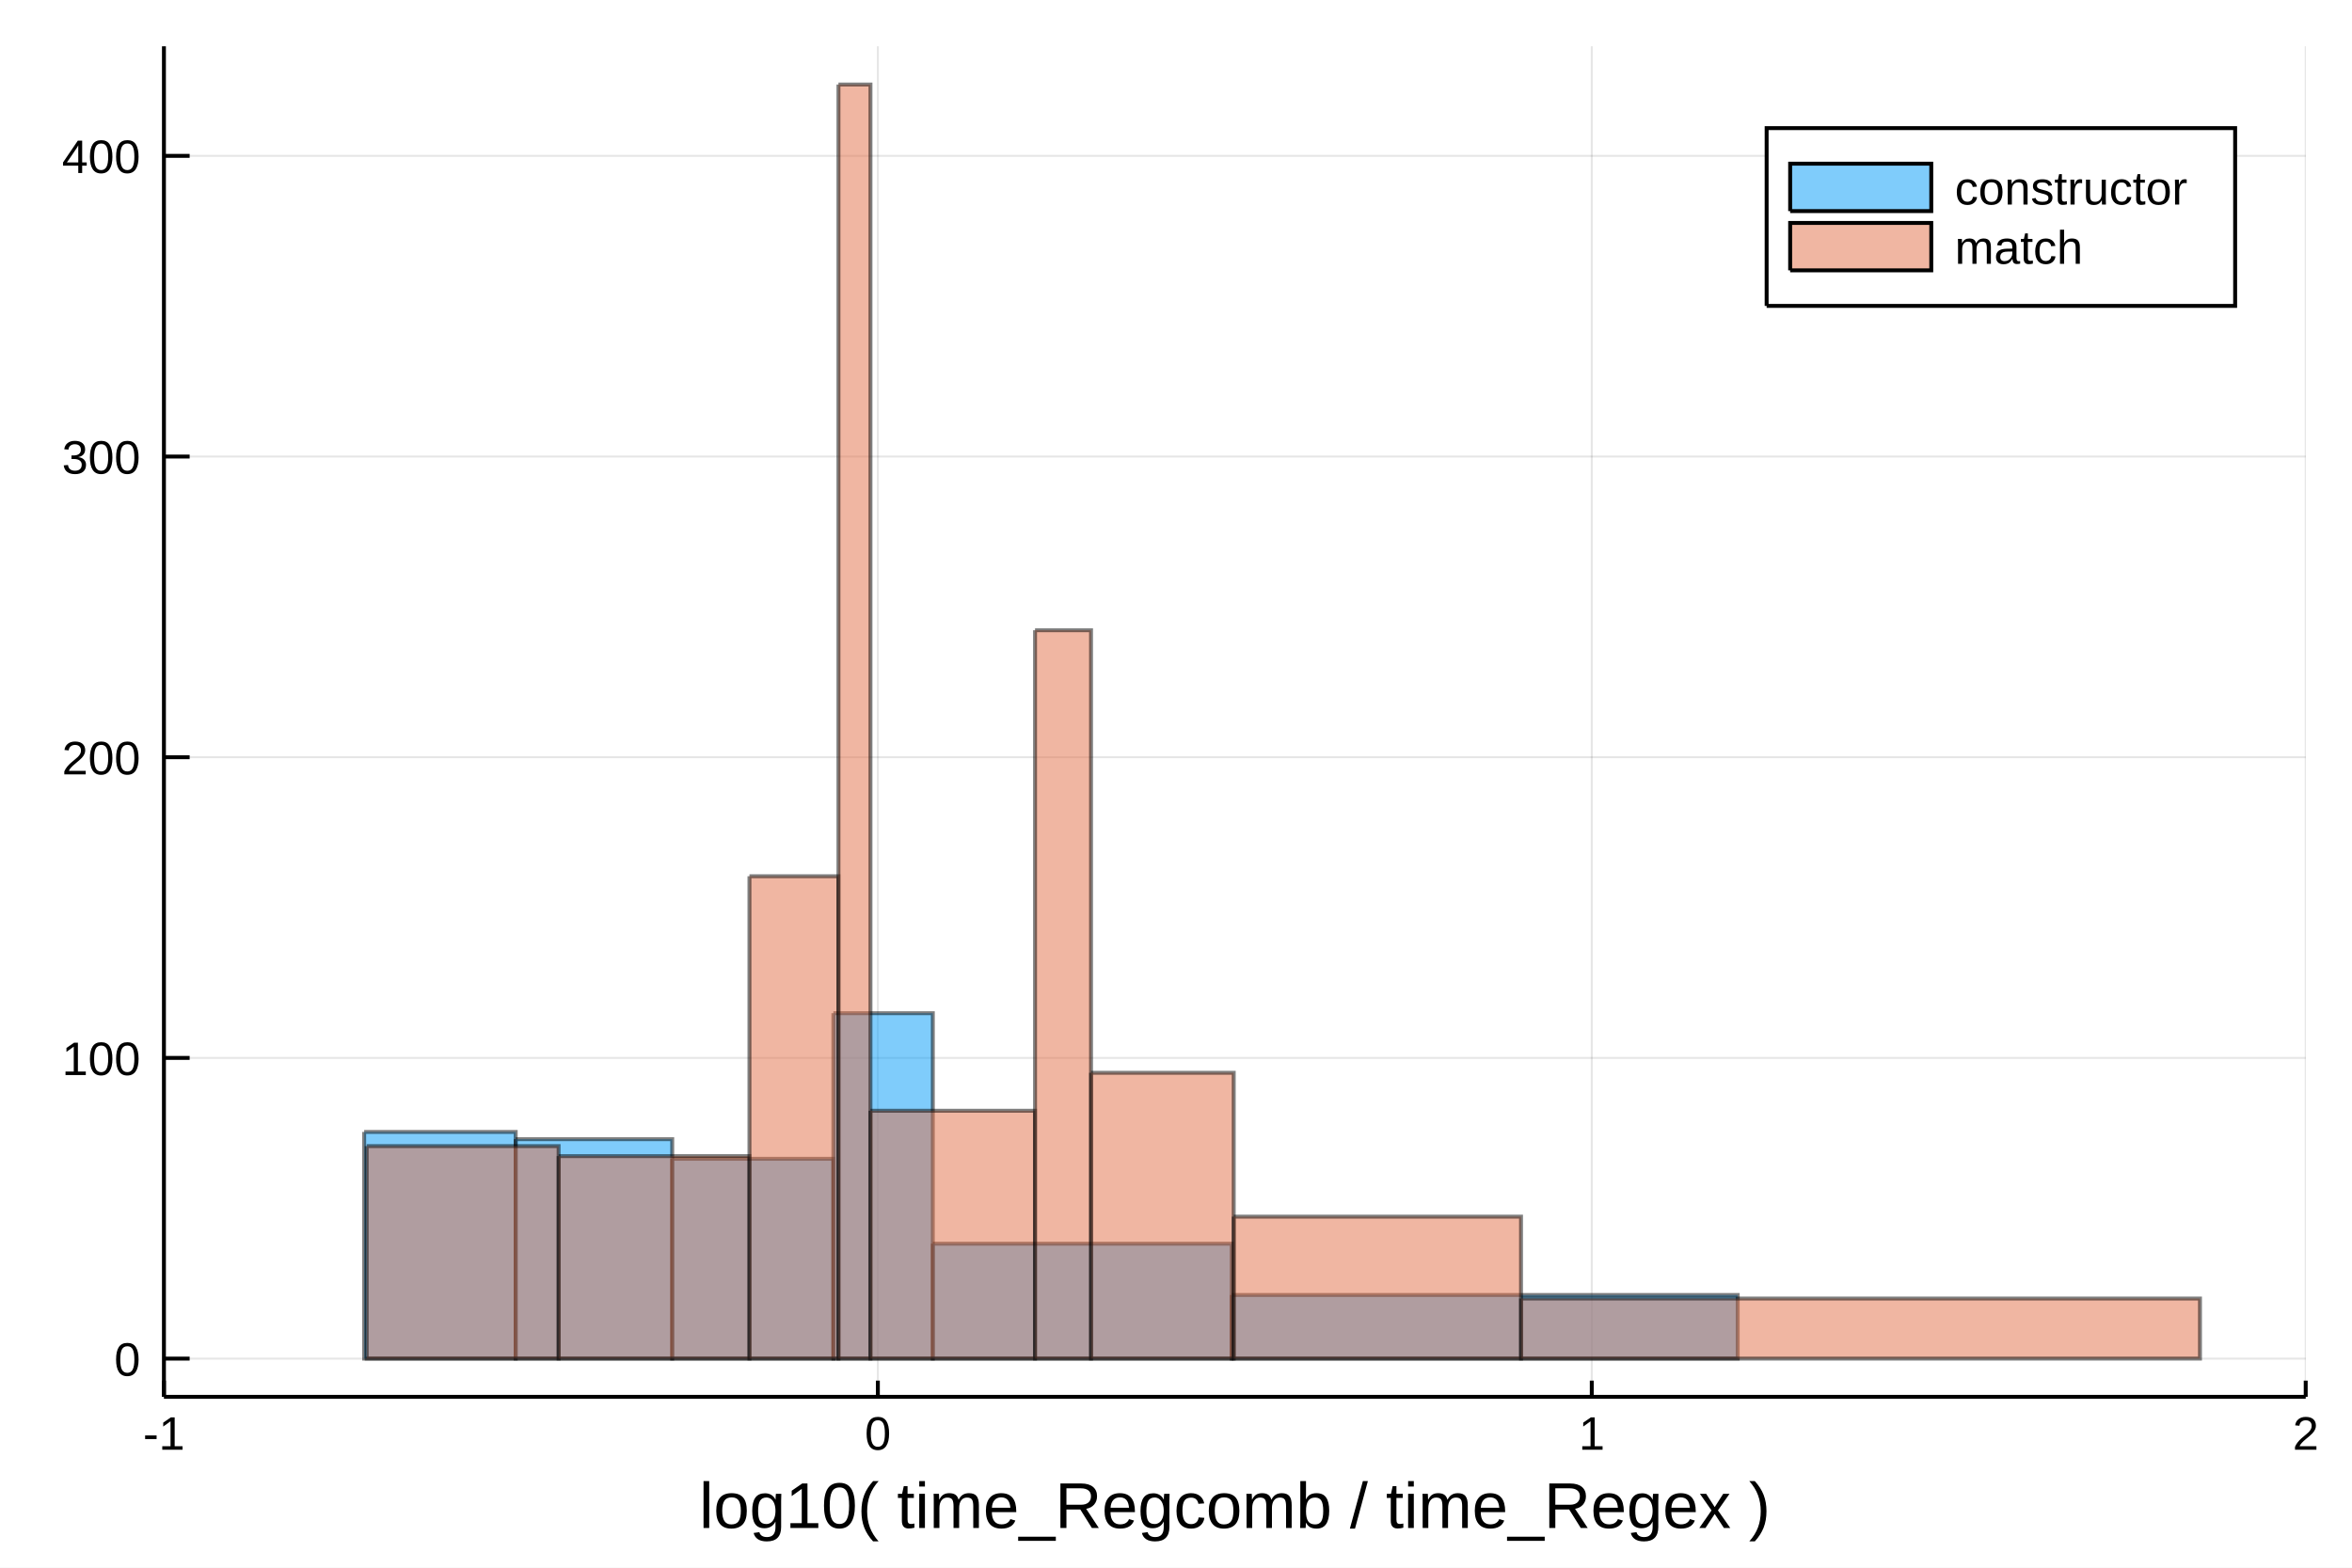
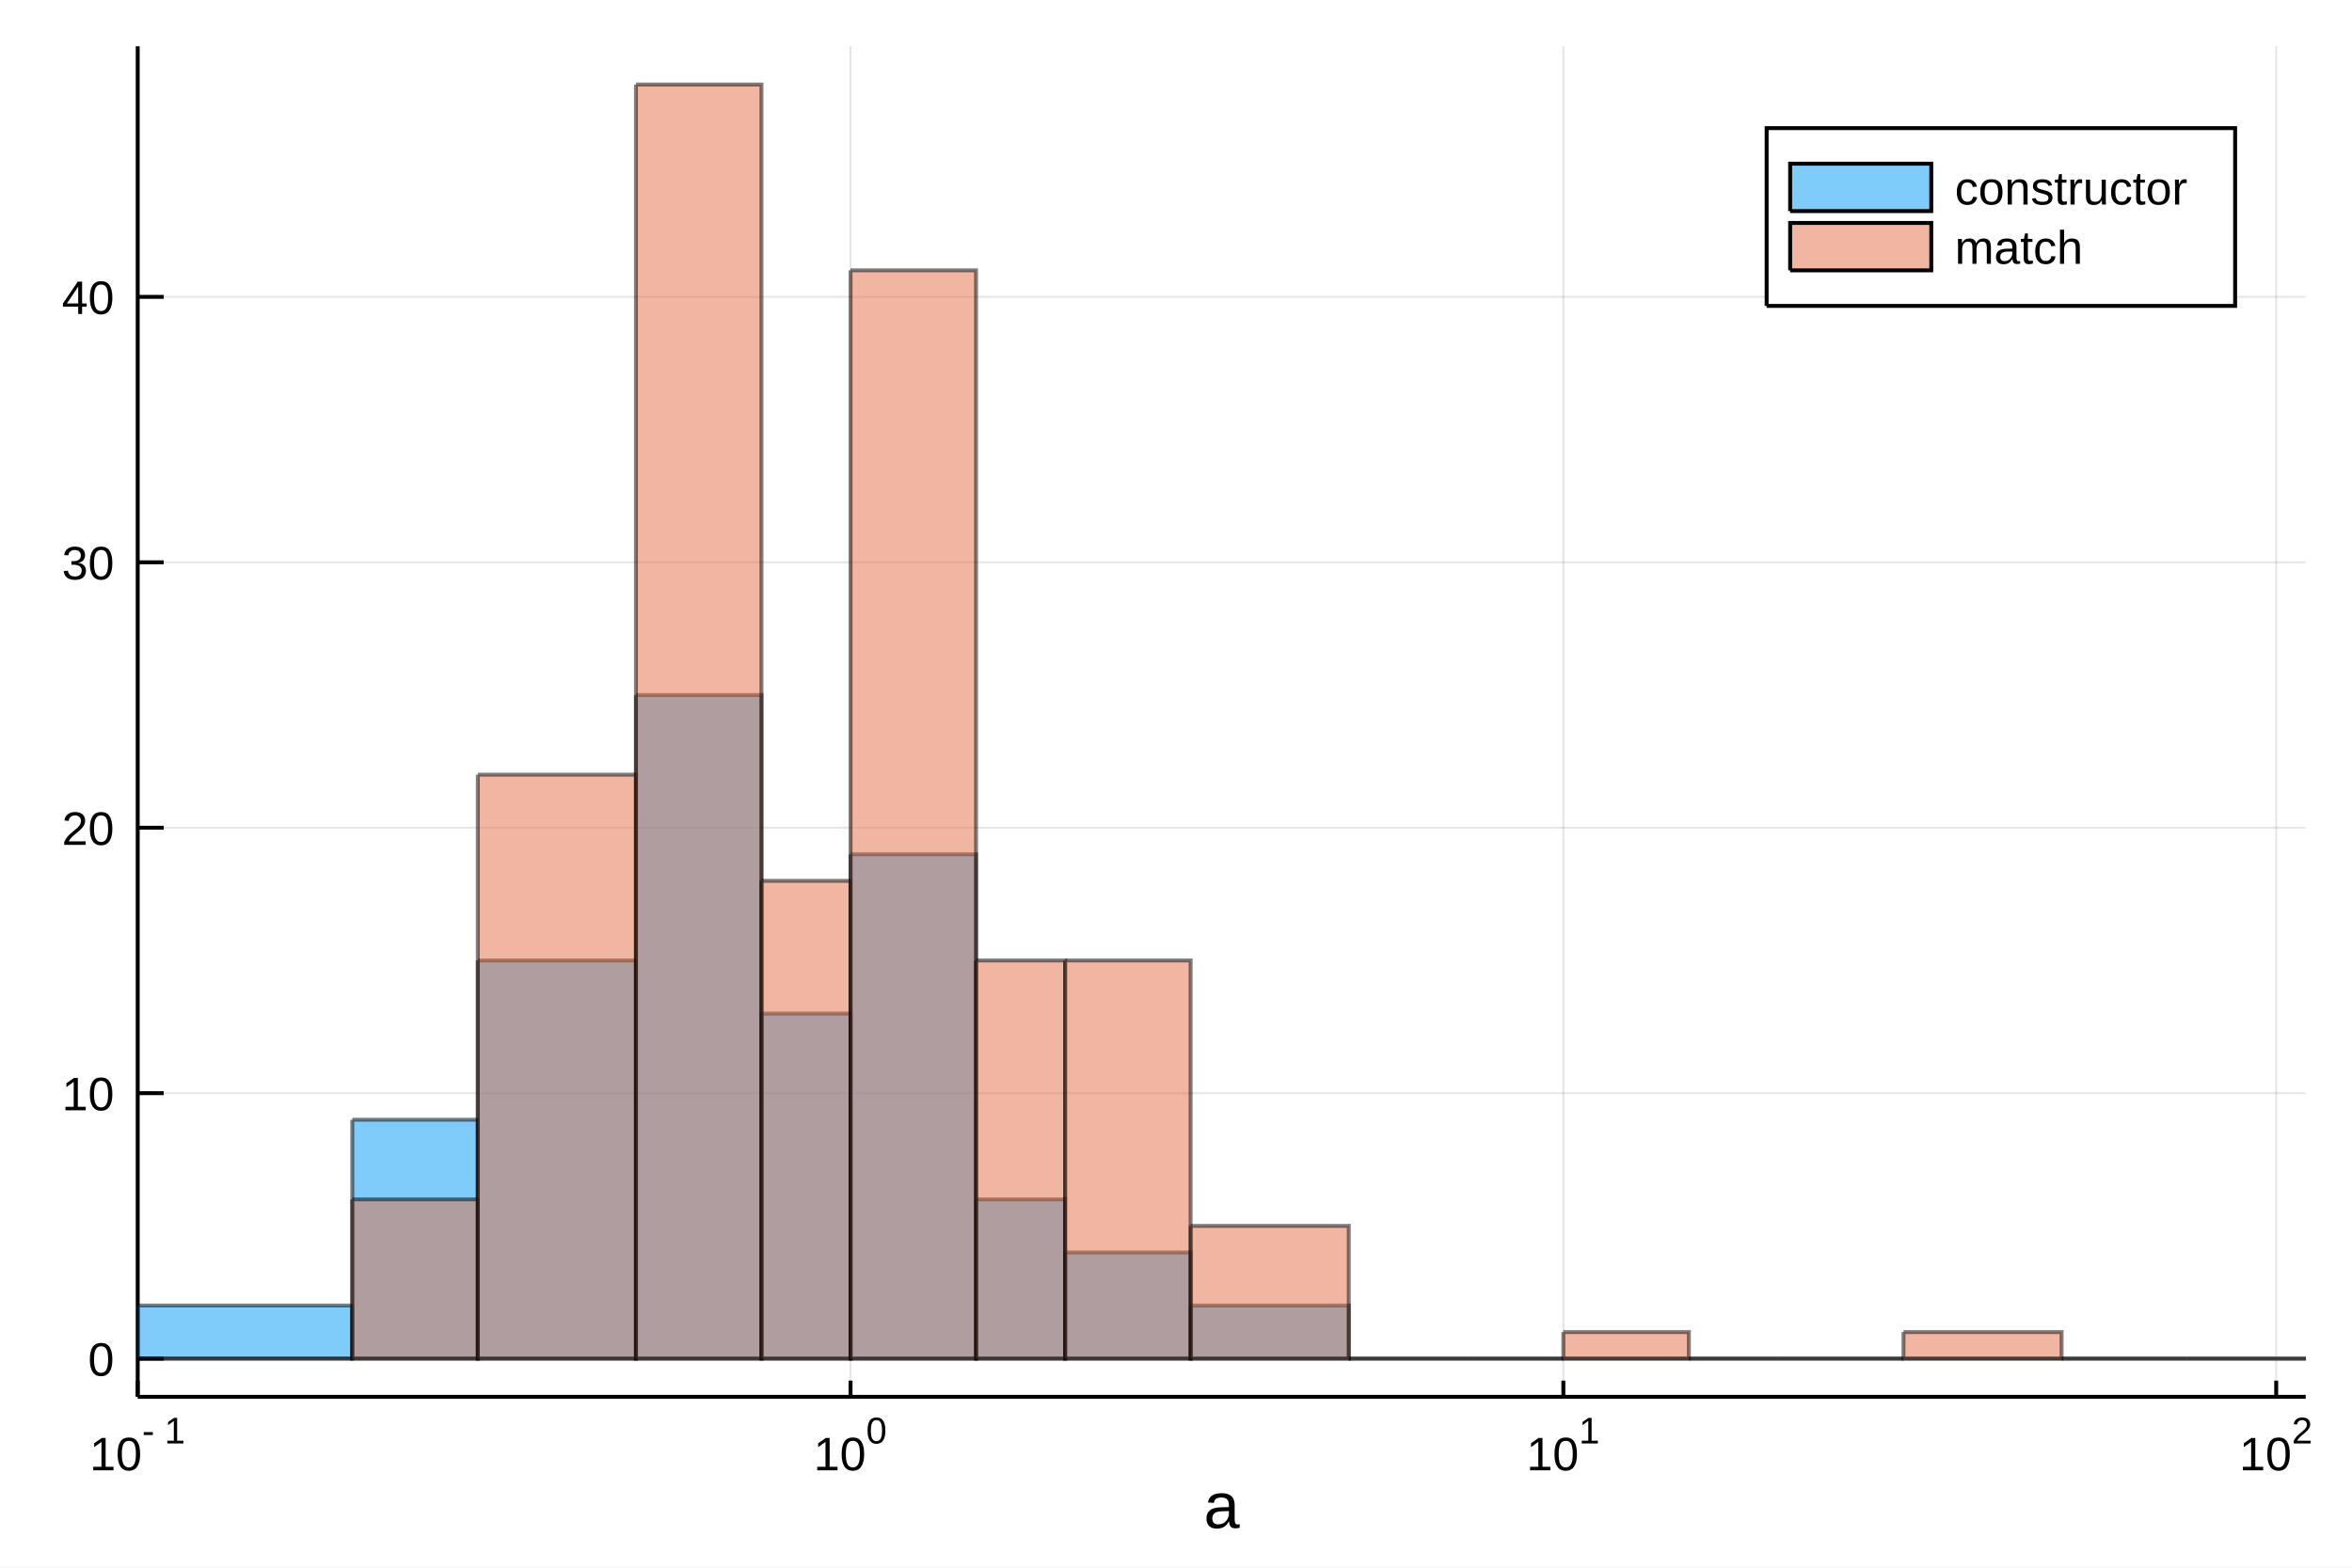
<svg xmlns="http://www.w3.org/2000/svg" width="600" height="400" viewBox="0 0 2400 1600">
  <defs>
-     <clipPath id="clip6300">
+     <clipPath id="clip3700">
      <rect x="0" y="0" width="2400" height="1600" />
    </clipPath>
  </defs>
-   <path clip-path="url(#clip6300)" d=" M0 1600 L2400 1600 L2400 0 L0 0  Z   " fill="#ffffff" fill-rule="evenodd" fill-opacity="1" />
+   <path clip-path="url(#clip3700)" d=" M0 1600 L2400 1600 L2400 0 L0 0  Z   " fill="#ffffff" fill-rule="evenodd" fill-opacity="1" />
  <defs>
-     <clipPath id="clip6301">
+     <clipPath id="clip3701">
      <rect x="480" y="0" width="1681" height="1600" />
    </clipPath>
  </defs>
-   <path clip-path="url(#clip6300)" d=" M167.279 1425.62 L2352.76 1425.62 L2352.76 47.244 L167.279 47.244  Z   " fill="#ffffff" fill-rule="evenodd" fill-opacity="1" />
+   <path clip-path="url(#clip3700)" d=" M140.517 1425.62 L2352.76 1425.62 L2352.76 47.244 L140.517 47.244  Z   " fill="#ffffff" fill-rule="evenodd" fill-opacity="1" />
  <defs>
-     <clipPath id="clip6302">
-       <rect x="167" y="47" width="2186" height="1379" />
+     <clipPath id="clip3702">
+       <rect x="140" y="47" width="2213" height="1379" />
    </clipPath>
  </defs>
-   <polyline clip-path="url(#clip6302)" style="stroke:#000000; stroke-width:2; stroke-opacity:0.1; fill:none" points="   167.279,1425.62 167.279,47.244    " />
-   <polyline clip-path="url(#clip6302)" style="stroke:#000000; stroke-width:2; stroke-opacity:0.1; fill:none" points="   895.771,1425.62 895.771,47.244    " />
-   <polyline clip-path="url(#clip6302)" style="stroke:#000000; stroke-width:2; stroke-opacity:0.1; fill:none" points="   1624.26,1425.62 1624.26,47.244    " />
-   <polyline clip-path="url(#clip6302)" style="stroke:#000000; stroke-width:2; stroke-opacity:0.1; fill:none" points="   2352.76,1425.62 2352.76,47.244    " />
-   <polyline clip-path="url(#clip6302)" style="stroke:#000000; stroke-width:2; stroke-opacity:0.1; fill:none" points="   167.279,1386.61 2352.76,1386.61    " />
-   <polyline clip-path="url(#clip6302)" style="stroke:#000000; stroke-width:2; stroke-opacity:0.1; fill:none" points="   167.279,1079.72 2352.76,1079.72    " />
-   <polyline clip-path="url(#clip6302)" style="stroke:#000000; stroke-width:2; stroke-opacity:0.1; fill:none" points="   167.279,772.839 2352.76,772.839    " />
-   <polyline clip-path="url(#clip6302)" style="stroke:#000000; stroke-width:2; stroke-opacity:0.1; fill:none" points="   167.279,465.955 2352.76,465.955    " />
-   <polyline clip-path="url(#clip6302)" style="stroke:#000000; stroke-width:2; stroke-opacity:0.1; fill:none" points="   167.279,159.071 2352.76,159.071    " />
-   <polyline clip-path="url(#clip6300)" style="stroke:#000000; stroke-width:4; stroke-opacity:1; fill:none" points="   167.279,1425.62 2352.76,1425.62    " />
-   <polyline clip-path="url(#clip6300)" style="stroke:#000000; stroke-width:4; stroke-opacity:1; fill:none" points="   167.279,1425.62 167.279,47.244    " />
-   <polyline clip-path="url(#clip6300)" style="stroke:#000000; stroke-width:4; stroke-opacity:1; fill:none" points="   167.279,1425.62 167.279,1409.08    " />
-   <polyline clip-path="url(#clip6300)" style="stroke:#000000; stroke-width:4; stroke-opacity:1; fill:none" points="   895.771,1425.62 895.771,1409.08    " />
-   <polyline clip-path="url(#clip6300)" style="stroke:#000000; stroke-width:4; stroke-opacity:1; fill:none" points="   1624.26,1425.62 1624.26,1409.08    " />
-   <polyline clip-path="url(#clip6300)" style="stroke:#000000; stroke-width:4; stroke-opacity:1; fill:none" points="   2352.76,1425.62 2352.76,1409.08    " />
-   <polyline clip-path="url(#clip6300)" style="stroke:#000000; stroke-width:4; stroke-opacity:1; fill:none" points="   167.279,1386.61 193.505,1386.61    " />
-   <polyline clip-path="url(#clip6300)" style="stroke:#000000; stroke-width:4; stroke-opacity:1; fill:none" points="   167.279,1079.72 193.505,1079.72    " />
-   <polyline clip-path="url(#clip6300)" style="stroke:#000000; stroke-width:4; stroke-opacity:1; fill:none" points="   167.279,772.839 193.505,772.839    " />
-   <polyline clip-path="url(#clip6300)" style="stroke:#000000; stroke-width:4; stroke-opacity:1; fill:none" points="   167.279,465.955 193.505,465.955    " />
-   <polyline clip-path="url(#clip6300)" style="stroke:#000000; stroke-width:4; stroke-opacity:1; fill:none" points="   167.279,159.071 193.505,159.071    " />
-   <g clip-path="url(#clip6300)">
-     <text style="fill:#000000; fill-opacity:1; font-family:Arial,Helvetica Neue,Helvetica,sans-serif; font-size:48px; text-anchor:middle;" transform="rotate(0, 167.279, 1479.62)" x="167.279" y="1479.62">-1</text>
+   <polyline clip-path="url(#clip3702)" style="stroke:#000000; stroke-width:2; stroke-opacity:0.1; fill:none" points="   140.517,1425.62 140.517,47.244    " />
+   <polyline clip-path="url(#clip3702)" style="stroke:#000000; stroke-width:2; stroke-opacity:0.1; fill:none" points="   867.894,1425.62 867.894,47.244    " />
+   <polyline clip-path="url(#clip3702)" style="stroke:#000000; stroke-width:2; stroke-opacity:0.1; fill:none" points="   1595.27,1425.62 1595.27,47.244    " />
+   <polyline clip-path="url(#clip3702)" style="stroke:#000000; stroke-width:2; stroke-opacity:0.1; fill:none" points="   2322.65,1425.62 2322.65,47.244    " />
+   <polyline clip-path="url(#clip3702)" style="stroke:#000000; stroke-width:2; stroke-opacity:0.1; fill:none" points="   140.517,1386.61 2352.76,1386.61    " />
+   <polyline clip-path="url(#clip3702)" style="stroke:#000000; stroke-width:2; stroke-opacity:0.1; fill:none" points="   140.517,1115.7 2352.76,1115.7    " />
+   <polyline clip-path="url(#clip3702)" style="stroke:#000000; stroke-width:2; stroke-opacity:0.1; fill:none" points="   140.517,844.794 2352.76,844.794    " />
+   <polyline clip-path="url(#clip3702)" style="stroke:#000000; stroke-width:2; stroke-opacity:0.1; fill:none" points="   140.517,573.887 2352.76,573.887    " />
+   <polyline clip-path="url(#clip3702)" style="stroke:#000000; stroke-width:2; stroke-opacity:0.1; fill:none" points="   140.517,302.98 2352.76,302.98    " />
+   <polyline clip-path="url(#clip3700)" style="stroke:#000000; stroke-width:4; stroke-opacity:1; fill:none" points="   140.517,1425.62 2352.76,1425.62    " />
+   <polyline clip-path="url(#clip3700)" style="stroke:#000000; stroke-width:4; stroke-opacity:1; fill:none" points="   140.517,1425.62 140.517,47.244    " />
+   <polyline clip-path="url(#clip3700)" style="stroke:#000000; stroke-width:4; stroke-opacity:1; fill:none" points="   140.517,1425.62 140.517,1409.08    " />
+   <polyline clip-path="url(#clip3700)" style="stroke:#000000; stroke-width:4; stroke-opacity:1; fill:none" points="   867.894,1425.62 867.894,1409.08    " />
+   <polyline clip-path="url(#clip3700)" style="stroke:#000000; stroke-width:4; stroke-opacity:1; fill:none" points="   1595.27,1425.62 1595.27,1409.08    " />
+   <polyline clip-path="url(#clip3700)" style="stroke:#000000; stroke-width:4; stroke-opacity:1; fill:none" points="   2322.65,1425.62 2322.65,1409.08    " />
+   <polyline clip-path="url(#clip3700)" style="stroke:#000000; stroke-width:4; stroke-opacity:1; fill:none" points="   140.517,1386.61 167.064,1386.61    " />
+   <polyline clip-path="url(#clip3700)" style="stroke:#000000; stroke-width:4; stroke-opacity:1; fill:none" points="   140.517,1115.7 167.064,1115.7    " />
+   <polyline clip-path="url(#clip3700)" style="stroke:#000000; stroke-width:4; stroke-opacity:1; fill:none" points="   140.517,844.794 167.064,844.794    " />
+   <polyline clip-path="url(#clip3700)" style="stroke:#000000; stroke-width:4; stroke-opacity:1; fill:none" points="   140.517,573.887 167.064,573.887    " />
+   <polyline clip-path="url(#clip3700)" style="stroke:#000000; stroke-width:4; stroke-opacity:1; fill:none" points="   140.517,302.98 167.064,302.98    " />
+   <g clip-path="url(#clip3700)">
+     <text style="fill:#000000; fill-opacity:1; font-family:Arial,Helvetica Neue,Helvetica,sans-serif; font-size:48px; text-anchor:start;" transform="rotate(0, 91.4625, 1500.63)" x="91.463" y="1500.63">10</text>
  </g>
-   <g clip-path="url(#clip6300)">
-     <text style="fill:#000000; fill-opacity:1; font-family:Arial,Helvetica Neue,Helvetica,sans-serif; font-size:48px; text-anchor:middle;" transform="rotate(0, 895.771, 1479.62)" x="895.771" y="1479.62">0</text>
+   <g clip-path="url(#clip3700)">
+     <text style="fill:#000000; fill-opacity:1; font-family:Arial,Helvetica Neue,Helvetica,sans-serif; font-size:38px; text-anchor:start;" transform="rotate(0, 144.987, 1473.22)" x="144.987" y="1473.22">-</text>
  </g>
-   <g clip-path="url(#clip6300)">
-     <text style="fill:#000000; fill-opacity:1; font-family:Arial,Helvetica Neue,Helvetica,sans-serif; font-size:48px; text-anchor:middle;" transform="rotate(0, 1624.26, 1479.62)" x="1624.26" y="1479.62">1</text>
+   <g clip-path="url(#clip3700)">
+     <text style="fill:#000000; fill-opacity:1; font-family:Arial,Helvetica Neue,Helvetica,sans-serif; font-size:38px; text-anchor:start;" transform="rotate(0, 167.827, 1473.22)" x="167.827" y="1473.22">1</text>
  </g>
-   <g clip-path="url(#clip6300)">
-     <text style="fill:#000000; fill-opacity:1; font-family:Arial,Helvetica Neue,Helvetica,sans-serif; font-size:48px; text-anchor:middle;" transform="rotate(0, 2352.76, 1479.62)" x="2352.76" y="1479.62">2</text>
+   <g clip-path="url(#clip3700)">
+     <text style="fill:#000000; fill-opacity:1; font-family:Arial,Helvetica Neue,Helvetica,sans-serif; font-size:48px; text-anchor:start;" transform="rotate(0, 830.259, 1500.63)" x="830.259" y="1500.63">10</text>
  </g>
-   <g clip-path="url(#clip6300)">
-     <text style="fill:#000000; fill-opacity:1; font-family:Arial,Helvetica Neue,Helvetica,sans-serif; font-size:48px; text-anchor:end;" transform="rotate(0, 143.279, 1404.11)" x="143.279" y="1404.11">0</text>
+   <g clip-path="url(#clip3700)">
+     <text style="fill:#000000; fill-opacity:1; font-family:Arial,Helvetica Neue,Helvetica,sans-serif; font-size:38px; text-anchor:start;" transform="rotate(0, 883.784, 1473.22)" x="883.784" y="1473.22">0</text>
  </g>
-   <g clip-path="url(#clip6300)">
-     <text style="fill:#000000; fill-opacity:1; font-family:Arial,Helvetica Neue,Helvetica,sans-serif; font-size:48px; text-anchor:end;" transform="rotate(0, 143.279, 1097.22)" x="143.279" y="1097.22">100</text>
+   <g clip-path="url(#clip3700)">
+     <text style="fill:#000000; fill-opacity:1; font-family:Arial,Helvetica Neue,Helvetica,sans-serif; font-size:48px; text-anchor:start;" transform="rotate(0, 1557.64, 1500.63)" x="1557.64" y="1500.63">10</text>
  </g>
-   <g clip-path="url(#clip6300)">
-     <text style="fill:#000000; fill-opacity:1; font-family:Arial,Helvetica Neue,Helvetica,sans-serif; font-size:48px; text-anchor:end;" transform="rotate(0, 143.279, 790.339)" x="143.279" y="790.339">200</text>
+   <g clip-path="url(#clip3700)">
+     <text style="fill:#000000; fill-opacity:1; font-family:Arial,Helvetica Neue,Helvetica,sans-serif; font-size:38px; text-anchor:start;" transform="rotate(0, 1611.16, 1473.22)" x="1611.16" y="1473.22">1</text>
  </g>
-   <g clip-path="url(#clip6300)">
-     <text style="fill:#000000; fill-opacity:1; font-family:Arial,Helvetica Neue,Helvetica,sans-serif; font-size:48px; text-anchor:end;" transform="rotate(0, 143.279, 483.455)" x="143.279" y="483.455">300</text>
+   <g clip-path="url(#clip3700)">
+     <text style="fill:#000000; fill-opacity:1; font-family:Arial,Helvetica Neue,Helvetica,sans-serif; font-size:48px; text-anchor:start;" transform="rotate(0, 2285.01, 1500.63)" x="2285.01" y="1500.63">10</text>
  </g>
-   <g clip-path="url(#clip6300)">
-     <text style="fill:#000000; fill-opacity:1; font-family:Arial,Helvetica Neue,Helvetica,sans-serif; font-size:48px; text-anchor:end;" transform="rotate(0, 143.279, 176.571)" x="143.279" y="176.571">400</text>
+   <g clip-path="url(#clip3700)">
+     <text style="fill:#000000; fill-opacity:1; font-family:Arial,Helvetica Neue,Helvetica,sans-serif; font-size:38px; text-anchor:start;" transform="rotate(0, 2338.54, 1473.22)" x="2338.54" y="1473.22">2</text>
  </g>
-   <g clip-path="url(#clip6300)">
-     <text style="fill:#000000; fill-opacity:1; font-family:Arial,Helvetica Neue,Helvetica,sans-serif; font-size:66px; text-anchor:middle;" transform="rotate(0, 1260.02, 1559.48)" x="1260.02" y="1559.48">log10( time_Regcomb / time_Regex )</text>
+   <g clip-path="url(#clip3700)">
+     <text style="fill:#000000; fill-opacity:1; font-family:Arial,Helvetica Neue,Helvetica,sans-serif; font-size:48px; text-anchor:end;" transform="rotate(0, 116.517, 1404.11)" x="116.517" y="1404.11">0</text>
  </g>
-   <path clip-path="url(#clip6302)" d=" M371.598 1155.26 L371.598 1386.61 L526.211 1386.61 L526.211 1155.26 L371.598 1155.26 L371.598 1155.26  Z   " fill="#009af9" fill-rule="evenodd" fill-opacity="0.5" />
-   <polyline clip-path="url(#clip6302)" style="stroke:#000000; stroke-width:4; stroke-opacity:0.5; fill:none" points="   371.598,1155.26 371.598,1386.61 526.211,1386.61 526.211,1155.26 371.598,1155.26    " />
-   <path clip-path="url(#clip6302)" d=" M526.211 1162.67 L526.211 1386.61 L685.944 1386.61 L685.944 1162.67 L526.211 1162.67 L526.211 1162.67  Z   " fill="#009af9" fill-rule="evenodd" fill-opacity="0.5" />
-   <polyline clip-path="url(#clip6302)" style="stroke:#000000; stroke-width:4; stroke-opacity:0.5; fill:none" points="   526.211,1162.67 526.211,1386.61 685.944,1386.61 685.944,1162.67 526.211,1162.67    " />
-   <path clip-path="url(#clip6302)" d=" M685.944 1182.68 L685.944 1386.61 L850.385 1386.61 L850.385 1182.68 L685.944 1182.68 L685.944 1182.68  Z   " fill="#009af9" fill-rule="evenodd" fill-opacity="0.5" />
-   <polyline clip-path="url(#clip6302)" style="stroke:#000000; stroke-width:4; stroke-opacity:0.5; fill:none" points="   685.944,1182.68 685.944,1386.61 850.385,1386.61 850.385,1182.68 685.944,1182.68    " />
-   <path clip-path="url(#clip6302)" d=" M850.385 1034.09 L850.385 1386.61 L951.856 1386.61 L951.856 1034.09 L850.385 1034.09 L850.385 1034.09  Z   " fill="#009af9" fill-rule="evenodd" fill-opacity="0.5" />
-   <polyline clip-path="url(#clip6302)" style="stroke:#000000; stroke-width:4; stroke-opacity:0.5; fill:none" points="   850.385,1034.09 850.385,1386.61 951.856,1386.61 951.856,1034.09 850.385,1034.09    " />
-   <path clip-path="url(#clip6302)" d=" M951.856 1269.31 L951.856 1386.61 L1256.81 1386.61 L1256.81 1269.31 L951.856 1269.31 L951.856 1269.31  Z   " fill="#009af9" fill-rule="evenodd" fill-opacity="0.5" />
-   <polyline clip-path="url(#clip6302)" style="stroke:#000000; stroke-width:4; stroke-opacity:0.5; fill:none" points="   951.856,1269.31 951.856,1386.61 1256.81,1386.61 1256.81,1269.31 951.856,1269.31    " />
-   <path clip-path="url(#clip6302)" d=" M1256.81 1321.66 L1256.81 1386.61 L1773.16 1386.61 L1773.16 1321.66 L1256.81 1321.66 L1256.81 1321.66  Z   " fill="#009af9" fill-rule="evenodd" fill-opacity="0.5" />
-   <polyline clip-path="url(#clip6302)" style="stroke:#000000; stroke-width:4; stroke-opacity:0.5; fill:none" points="   1256.81,1321.66 1256.81,1386.61 1773.16,1386.61 1773.16,1321.66 1256.81,1321.66    " />
-   <path clip-path="url(#clip6302)" d=" M374.169 1169.72 L374.169 1386.61 L570.02 1386.61 L570.02 1169.72 L374.169 1169.72 L374.169 1169.72  Z   " fill="#e26f46" fill-rule="evenodd" fill-opacity="0.5" />
-   <polyline clip-path="url(#clip6302)" style="stroke:#000000; stroke-width:4; stroke-opacity:0.5; fill:none" points="   374.169,1169.72 374.169,1386.61 570.02,1386.61 570.02,1169.72 374.169,1169.72    " />
-   <path clip-path="url(#clip6302)" d=" M570.02 1179.96 L570.02 1386.61 L764.751 1386.61 L764.751 1179.96 L570.02 1179.96 L570.02 1179.96  Z   " fill="#e26f46" fill-rule="evenodd" fill-opacity="0.5" />
-   <polyline clip-path="url(#clip6302)" style="stroke:#000000; stroke-width:4; stroke-opacity:0.5; fill:none" points="   570.02,1179.96 570.02,1386.61 764.751,1386.61 764.751,1179.96 570.02,1179.96    " />
-   <path clip-path="url(#clip6302)" d=" M764.751 894.295 L764.751 1386.61 L855.572 1386.61 L855.572 894.295 L764.751 894.295 L764.751 894.295  Z   " fill="#e26f46" fill-rule="evenodd" fill-opacity="0.5" />
-   <polyline clip-path="url(#clip6302)" style="stroke:#000000; stroke-width:4; stroke-opacity:0.5; fill:none" points="   764.751,894.295 764.751,1386.61 855.572,1386.61 855.572,894.295 764.751,894.295    " />
-   <path clip-path="url(#clip6302)" d=" M855.572 86.255 L855.572 1386.61 L888.238 1386.61 L888.238 86.255 L855.572 86.255 L855.572 86.255  Z   " fill="#e26f46" fill-rule="evenodd" fill-opacity="0.5" />
-   <polyline clip-path="url(#clip6302)" style="stroke:#000000; stroke-width:4; stroke-opacity:0.5; fill:none" points="   855.572,86.255 855.572,1386.61 888.238,1386.61 888.238,86.255 855.572,86.255    " />
-   <path clip-path="url(#clip6302)" d=" M888.238 1133.64 L888.238 1386.61 L1056.16 1386.61 L1056.16 1133.64 L888.238 1133.64 L888.238 1133.64  Z   " fill="#e26f46" fill-rule="evenodd" fill-opacity="0.5" />
-   <polyline clip-path="url(#clip6302)" style="stroke:#000000; stroke-width:4; stroke-opacity:0.5; fill:none" points="   888.238,1133.64 888.238,1386.61 1056.16,1386.61 1056.16,1133.64 888.238,1133.64    " />
-   <path clip-path="url(#clip6302)" d=" M1056.16 643.244 L1056.16 1386.61 L1113.3 1386.61 L1113.3 643.244 L1056.16 643.244 L1056.16 643.244  Z   " fill="#e26f46" fill-rule="evenodd" fill-opacity="0.5" />
-   <polyline clip-path="url(#clip6302)" style="stroke:#000000; stroke-width:4; stroke-opacity:0.5; fill:none" points="   1056.16,643.244 1056.16,1386.61 1113.3,1386.61 1113.3,643.244 1056.16,643.244    " />
-   <path clip-path="url(#clip6302)" d=" M1113.3 1094.9 L1113.3 1386.61 L1258.91 1386.61 L1258.91 1094.9 L1113.3 1094.9 L1113.3 1094.9  Z   " fill="#e26f46" fill-rule="evenodd" fill-opacity="0.5" />
-   <polyline clip-path="url(#clip6302)" style="stroke:#000000; stroke-width:4; stroke-opacity:0.5; fill:none" points="   1113.3,1094.9 1113.3,1386.61 1258.91,1386.61 1258.91,1094.9 1113.3,1094.9    " />
-   <path clip-path="url(#clip6302)" d=" M1258.91 1241.71 L1258.91 1386.61 L1552.06 1386.61 L1552.06 1241.71 L1258.91 1241.71 L1258.91 1241.71  Z   " fill="#e26f46" fill-rule="evenodd" fill-opacity="0.5" />
-   <polyline clip-path="url(#clip6302)" style="stroke:#000000; stroke-width:4; stroke-opacity:0.5; fill:none" points="   1258.91,1241.71 1258.91,1386.61 1552.06,1386.61 1552.06,1241.71 1258.91,1241.71    " />
-   <path clip-path="url(#clip6302)" d=" M1552.06 1325.3 L1552.06 1386.61 L2244.89 1386.61 L2244.89 1325.3 L1552.06 1325.3 L1552.06 1325.3  Z   " fill="#e26f46" fill-rule="evenodd" fill-opacity="0.5" />
-   <polyline clip-path="url(#clip6302)" style="stroke:#000000; stroke-width:4; stroke-opacity:0.5; fill:none" points="   1552.06,1325.3 1552.06,1386.61 2244.89,1386.61 2244.89,1325.3 1552.06,1325.3    " />
-   <path clip-path="url(#clip6300)" d=" M1802.69 312.204 L2280.76 312.204 L2280.76 130.764 L1802.69 130.764  Z   " fill="#ffffff" fill-rule="evenodd" fill-opacity="1" />
-   <polyline clip-path="url(#clip6300)" style="stroke:#000000; stroke-width:4; stroke-opacity:1; fill:none" points="   1802.69,312.204 2280.76,312.204 2280.76,130.764 1802.69,130.764 1802.69,312.204    " />
-   <path clip-path="url(#clip6300)" d=" M1826.69 215.436 L1970.69 215.436 L1970.69 167.052 L1826.69 167.052 L1826.69 215.436  Z   " fill="#009af9" fill-rule="evenodd" fill-opacity="0.5" />
-   <polyline clip-path="url(#clip6300)" style="stroke:#000000; stroke-width:4; stroke-opacity:1; fill:none" points="   1826.69,215.436 1970.69,215.436 1970.69,167.052 1826.69,167.052 1826.69,215.436    " />
-   <g clip-path="url(#clip6300)">
+   <g clip-path="url(#clip3700)">
+     <text style="fill:#000000; fill-opacity:1; font-family:Arial,Helvetica Neue,Helvetica,sans-serif; font-size:48px; text-anchor:end;" transform="rotate(0, 116.517, 1133.2)" x="116.517" y="1133.2">10</text>
+   </g>
+   <g clip-path="url(#clip3700)">
+     <text style="fill:#000000; fill-opacity:1; font-family:Arial,Helvetica Neue,Helvetica,sans-serif; font-size:48px; text-anchor:end;" transform="rotate(0, 116.517, 862.294)" x="116.517" y="862.294">20</text>
+   </g>
+   <g clip-path="url(#clip3700)">
+     <text style="fill:#000000; fill-opacity:1; font-family:Arial,Helvetica Neue,Helvetica,sans-serif; font-size:48px; text-anchor:end;" transform="rotate(0, 116.517, 591.387)" x="116.517" y="591.387">30</text>
+   </g>
+   <g clip-path="url(#clip3700)">
+     <text style="fill:#000000; fill-opacity:1; font-family:Arial,Helvetica Neue,Helvetica,sans-serif; font-size:48px; text-anchor:end;" transform="rotate(0, 116.517, 320.48)" x="116.517" y="320.48">40</text>
+   </g>
+   <g clip-path="url(#clip3700)">
+     <text style="fill:#000000; fill-opacity:1; font-family:Arial,Helvetica Neue,Helvetica,sans-serif; font-size:66px; text-anchor:middle;" transform="rotate(0, 1246.64, 1559.48)" x="1246.64" y="1559.48">a</text>
+   </g>
+   <path clip-path="url(#clip3702)" d=" M140.517 1332.43 L140.517 1386.61 L359.479 1386.61 L359.479 1332.43 L140.517 1332.43 L140.517 1332.43  Z   " fill="#009af9" fill-rule="evenodd" fill-opacity="0.5" />
+   <polyline clip-path="url(#clip3702)" style="stroke:#000000; stroke-width:4; stroke-opacity:0.5; fill:none" points="   140.517,1332.43 140.517,1386.61 359.479,1386.61 359.479,1332.43 140.517,1332.43    " />
+   <path clip-path="url(#clip3702)" d=" M359.479 1142.79 L359.479 1386.61 L487.564 1386.61 L487.564 1142.79 L359.479 1142.79 L359.479 1142.79  Z   " fill="#009af9" fill-rule="evenodd" fill-opacity="0.5" />
+   <polyline clip-path="url(#clip3702)" style="stroke:#000000; stroke-width:4; stroke-opacity:0.5; fill:none" points="   359.479,1142.79 359.479,1386.61 487.564,1386.61 487.564,1142.79 359.479,1142.79    " />
+   <path clip-path="url(#clip3702)" d=" M487.564 980.248 L487.564 1386.61 L648.932 1386.61 L648.932 980.248 L487.564 980.248 L487.564 980.248  Z   " fill="#009af9" fill-rule="evenodd" fill-opacity="0.5" />
+   <polyline clip-path="url(#clip3702)" style="stroke:#000000; stroke-width:4; stroke-opacity:0.5; fill:none" points="   487.564,980.248 487.564,1386.61 648.932,1386.61 648.932,980.248 487.564,980.248    " />
+   <path clip-path="url(#clip3702)" d=" M648.932 709.341 L648.932 1386.61 L777.016 1386.61 L777.016 709.341 L648.932 709.341 L648.932 709.341  Z   " fill="#009af9" fill-rule="evenodd" fill-opacity="0.5" />
+   <polyline clip-path="url(#clip3702)" style="stroke:#000000; stroke-width:4; stroke-opacity:0.5; fill:none" points="   648.932,709.341 648.932,1386.61 777.016,1386.61 777.016,709.341 648.932,709.341    " />
+   <path clip-path="url(#clip3702)" d=" M777.016 1034.43 L777.016 1386.61 L867.894 1386.61 L867.894 1034.43 L777.016 1034.43 L777.016 1034.43  Z   " fill="#009af9" fill-rule="evenodd" fill-opacity="0.5" />
+   <polyline clip-path="url(#clip3702)" style="stroke:#000000; stroke-width:4; stroke-opacity:0.5; fill:none" points="   777.016,1034.43 777.016,1386.61 867.894,1386.61 867.894,1034.43 777.016,1034.43    " />
+   <path clip-path="url(#clip3702)" d=" M867.894 871.885 L867.894 1386.61 L995.979 1386.61 L995.979 871.885 L867.894 871.885 L867.894 871.885  Z   " fill="#009af9" fill-rule="evenodd" fill-opacity="0.5" />
+   <polyline clip-path="url(#clip3702)" style="stroke:#000000; stroke-width:4; stroke-opacity:0.5; fill:none" points="   867.894,871.885 867.894,1386.61 995.979,1386.61 995.979,871.885 867.894,871.885    " />
+   <path clip-path="url(#clip3702)" d=" M995.979 1224.06 L995.979 1386.61 L1086.86 1386.61 L1086.86 1224.06 L995.979 1224.06 L995.979 1224.06  Z   " fill="#009af9" fill-rule="evenodd" fill-opacity="0.5" />
+   <polyline clip-path="url(#clip3702)" style="stroke:#000000; stroke-width:4; stroke-opacity:0.5; fill:none" points="   995.979,1224.06 995.979,1386.61 1086.86,1386.61 1086.86,1224.06 995.979,1224.06    " />
+   <path clip-path="url(#clip3702)" d=" M1086.86 1278.25 L1086.86 1386.61 L1214.94 1386.61 L1214.94 1278.25 L1086.86 1278.25 L1086.86 1278.25  Z   " fill="#009af9" fill-rule="evenodd" fill-opacity="0.5" />
+   <polyline clip-path="url(#clip3702)" style="stroke:#000000; stroke-width:4; stroke-opacity:0.5; fill:none" points="   1086.86,1278.25 1086.86,1386.61 1214.94,1386.61 1214.94,1278.25 1086.86,1278.25    " />
+   <path clip-path="url(#clip3702)" d=" M1214.94 1332.43 L1214.94 1386.61 L1376.31 1386.61 L1376.31 1332.43 L1214.94 1332.43 L1214.94 1332.43  Z   " fill="#009af9" fill-rule="evenodd" fill-opacity="0.5" />
+   <polyline clip-path="url(#clip3702)" style="stroke:#000000; stroke-width:4; stroke-opacity:0.5; fill:none" points="   1214.94,1332.43 1214.94,1386.61 1376.31,1386.61 1376.31,1332.43 1214.94,1332.43    " />
+   <path clip-path="url(#clip3702)" d=" M1376.31 1386.61 L1376.31 1386.61 L1504.39 1386.61 L1504.39 1386.61 L1376.31 1386.61 L1376.31 1386.61  Z   " fill="#009af9" fill-rule="evenodd" fill-opacity="0.5" />
+   <polyline clip-path="url(#clip3702)" style="stroke:#000000; stroke-width:4; stroke-opacity:0.5; fill:none" points="   1376.31,1386.61 1376.31,1386.61 1504.39,1386.61 1376.31,1386.61    " />
+   <path clip-path="url(#clip3702)" d=" M1504.39 1386.61 L1504.39 1386.61 L1595.27 1386.61 L1595.27 1386.61 L1504.39 1386.61 L1504.39 1386.61  Z   " fill="#009af9" fill-rule="evenodd" fill-opacity="0.5" />
+   <polyline clip-path="url(#clip3702)" style="stroke:#000000; stroke-width:4; stroke-opacity:0.5; fill:none" points="   1504.39,1386.61 1504.39,1386.61 1595.27,1386.61 1504.39,1386.61    " />
+   <path clip-path="url(#clip3702)" d=" M1595.27 1386.61 L1595.27 1386.61 L1723.36 1386.61 L1723.36 1386.61 L1595.27 1386.61 L1595.27 1386.61  Z   " fill="#009af9" fill-rule="evenodd" fill-opacity="0.5" />
+   <polyline clip-path="url(#clip3702)" style="stroke:#000000; stroke-width:4; stroke-opacity:0.5; fill:none" points="   1595.27,1386.61 1595.27,1386.61 1723.36,1386.61 1595.27,1386.61    " />
+   <path clip-path="url(#clip3702)" d=" M1723.36 1386.61 L1723.36 1386.61 L1814.23 1386.61 L1814.23 1386.61 L1723.36 1386.61 L1723.36 1386.61  Z   " fill="#009af9" fill-rule="evenodd" fill-opacity="0.5" />
+   <polyline clip-path="url(#clip3702)" style="stroke:#000000; stroke-width:4; stroke-opacity:0.5; fill:none" points="   1723.36,1386.61 1723.36,1386.61 1814.23,1386.61 1723.36,1386.61    " />
+   <path clip-path="url(#clip3702)" d=" M1814.23 1386.61 L1814.23 1386.61 L1942.32 1386.61 L1942.32 1386.61 L1814.23 1386.61 L1814.23 1386.61  Z   " fill="#009af9" fill-rule="evenodd" fill-opacity="0.5" />
+   <polyline clip-path="url(#clip3702)" style="stroke:#000000; stroke-width:4; stroke-opacity:0.5; fill:none" points="   1814.23,1386.61 1814.23,1386.61 1942.32,1386.61 1814.23,1386.61    " />
+   <path clip-path="url(#clip3702)" d=" M1942.32 1386.61 L1942.32 1386.61 L2103.69 1386.61 L2103.69 1386.61 L1942.32 1386.61 L1942.32 1386.61  Z   " fill="#009af9" fill-rule="evenodd" fill-opacity="0.5" />
+   <polyline clip-path="url(#clip3702)" style="stroke:#000000; stroke-width:4; stroke-opacity:0.5; fill:none" points="   1942.32,1386.61 1942.32,1386.61 2103.69,1386.61 1942.32,1386.61    " />
+   <path clip-path="url(#clip3702)" d=" M2103.69 1386.61 L2103.69 1386.61 L2231.77 1386.61 L2231.77 1386.61 L2103.69 1386.61 L2103.69 1386.61  Z   " fill="#009af9" fill-rule="evenodd" fill-opacity="0.5" />
+   <polyline clip-path="url(#clip3702)" style="stroke:#000000; stroke-width:4; stroke-opacity:0.5; fill:none" points="   2103.69,1386.61 2103.69,1386.61 2231.77,1386.61 2103.69,1386.61    " />
+   <path clip-path="url(#clip3702)" d=" M2231.77 1386.61 L2231.77 1386.61 L2322.65 1386.61 L2322.65 1386.61 L2231.77 1386.61 L2231.77 1386.61  Z   " fill="#009af9" fill-rule="evenodd" fill-opacity="0.5" />
+   <polyline clip-path="url(#clip3702)" style="stroke:#000000; stroke-width:4; stroke-opacity:0.5; fill:none" points="   2231.77,1386.61 2231.77,1386.61 2322.65,1386.61 2231.77,1386.61    " />
+   <path clip-path="url(#clip3702)" d=" M2322.65 1386.61 L2322.65 1386.61 L3050.02 1386.61 L3050.02 1386.61 L2322.65 1386.61 L2322.65 1386.61  Z   " fill="#009af9" fill-rule="evenodd" fill-opacity="0.5" />
+   <polyline clip-path="url(#clip3702)" style="stroke:#000000; stroke-width:4; stroke-opacity:0.5; fill:none" points="   2322.65,1386.61 2322.65,1386.61 3050.02,1386.61 2322.65,1386.61    " />
+   <path clip-path="url(#clip3702)" d=" M140.517 1386.61 L140.517 1386.61 L359.479 1386.61 L359.479 1386.61 L140.517 1386.61 L140.517 1386.61  Z   " fill="#e26f46" fill-rule="evenodd" fill-opacity="0.5" />
+   <polyline clip-path="url(#clip3702)" style="stroke:#000000; stroke-width:4; stroke-opacity:0.5; fill:none" points="   140.517,1386.61 140.517,1386.61 359.479,1386.61 140.517,1386.61    " />
+   <path clip-path="url(#clip3702)" d=" M359.479 1224.06 L359.479 1386.61 L487.564 1386.61 L487.564 1224.06 L359.479 1224.06 L359.479 1224.06  Z   " fill="#e26f46" fill-rule="evenodd" fill-opacity="0.5" />
+   <polyline clip-path="url(#clip3702)" style="stroke:#000000; stroke-width:4; stroke-opacity:0.5; fill:none" points="   359.479,1224.06 359.479,1386.61 487.564,1386.61 487.564,1224.06 359.479,1224.06    " />
+   <path clip-path="url(#clip3702)" d=" M487.564 790.613 L487.564 1386.61 L648.932 1386.61 L648.932 790.613 L487.564 790.613 L487.564 790.613  Z   " fill="#e26f46" fill-rule="evenodd" fill-opacity="0.5" />
+   <polyline clip-path="url(#clip3702)" style="stroke:#000000; stroke-width:4; stroke-opacity:0.5; fill:none" points="   487.564,790.613 487.564,1386.61 648.932,1386.61 648.932,790.613 487.564,790.613    " />
+   <path clip-path="url(#clip3702)" d=" M648.932 86.255 L648.932 1386.61 L777.016 1386.61 L777.016 86.255 L648.932 86.255 L648.932 86.255  Z   " fill="#e26f46" fill-rule="evenodd" fill-opacity="0.5" />
+   <polyline clip-path="url(#clip3702)" style="stroke:#000000; stroke-width:4; stroke-opacity:0.5; fill:none" points="   648.932,86.255 648.932,1386.61 777.016,1386.61 777.016,86.255 648.932,86.255    " />
+   <path clip-path="url(#clip3702)" d=" M777.016 898.976 L777.016 1386.61 L867.894 1386.61 L867.894 898.976 L777.016 898.976 L777.016 898.976  Z   " fill="#e26f46" fill-rule="evenodd" fill-opacity="0.5" />
+   <polyline clip-path="url(#clip3702)" style="stroke:#000000; stroke-width:4; stroke-opacity:0.5; fill:none" points="   777.016,898.976 777.016,1386.61 867.894,1386.61 867.894,898.976 777.016,898.976    " />
+   <path clip-path="url(#clip3702)" d=" M867.894 275.89 L867.894 1386.61 L995.979 1386.61 L995.979 275.89 L867.894 275.89 L867.894 275.89  Z   " fill="#e26f46" fill-rule="evenodd" fill-opacity="0.5" />
+   <polyline clip-path="url(#clip3702)" style="stroke:#000000; stroke-width:4; stroke-opacity:0.5; fill:none" points="   867.894,275.89 867.894,1386.61 995.979,1386.61 995.979,275.89 867.894,275.89    " />
+   <path clip-path="url(#clip3702)" d=" M995.979 980.248 L995.979 1386.61 L1086.86 1386.61 L1086.86 980.248 L995.979 980.248 L995.979 980.248  Z   " fill="#e26f46" fill-rule="evenodd" fill-opacity="0.5" />
+   <polyline clip-path="url(#clip3702)" style="stroke:#000000; stroke-width:4; stroke-opacity:0.5; fill:none" points="   995.979,980.248 995.979,1386.61 1086.86,1386.61 1086.86,980.248 995.979,980.248    " />
+   <path clip-path="url(#clip3702)" d=" M1086.86 980.248 L1086.86 1386.61 L1214.94 1386.61 L1214.94 980.248 L1086.86 980.248 L1086.86 980.248  Z   " fill="#e26f46" fill-rule="evenodd" fill-opacity="0.5" />
+   <polyline clip-path="url(#clip3702)" style="stroke:#000000; stroke-width:4; stroke-opacity:0.5; fill:none" points="   1086.86,980.248 1086.86,1386.61 1214.94,1386.61 1214.94,980.248 1086.86,980.248    " />
+   <path clip-path="url(#clip3702)" d=" M1214.94 1251.15 L1214.94 1386.61 L1376.31 1386.61 L1376.31 1251.15 L1214.94 1251.15 L1214.94 1251.15  Z   " fill="#e26f46" fill-rule="evenodd" fill-opacity="0.5" />
+   <polyline clip-path="url(#clip3702)" style="stroke:#000000; stroke-width:4; stroke-opacity:0.5; fill:none" points="   1214.94,1251.15 1214.94,1386.61 1376.31,1386.61 1376.31,1251.15 1214.94,1251.15    " />
+   <path clip-path="url(#clip3702)" d=" M1376.31 1386.61 L1376.31 1386.61 L1504.39 1386.61 L1504.39 1386.61 L1376.31 1386.61 L1376.31 1386.61  Z   " fill="#e26f46" fill-rule="evenodd" fill-opacity="0.5" />
+   <polyline clip-path="url(#clip3702)" style="stroke:#000000; stroke-width:4; stroke-opacity:0.5; fill:none" points="   1376.31,1386.61 1376.31,1386.61 1504.39,1386.61 1376.31,1386.61    " />
+   <path clip-path="url(#clip3702)" d=" M1504.39 1386.61 L1504.39 1386.61 L1595.27 1386.61 L1595.27 1386.61 L1504.39 1386.61 L1504.39 1386.61  Z   " fill="#e26f46" fill-rule="evenodd" fill-opacity="0.5" />
+   <polyline clip-path="url(#clip3702)" style="stroke:#000000; stroke-width:4; stroke-opacity:0.5; fill:none" points="   1504.39,1386.61 1504.39,1386.61 1595.27,1386.61 1504.39,1386.61    " />
+   <path clip-path="url(#clip3702)" d=" M1595.27 1359.52 L1595.27 1386.61 L1723.36 1386.61 L1723.36 1359.52 L1595.27 1359.52 L1595.27 1359.52  Z   " fill="#e26f46" fill-rule="evenodd" fill-opacity="0.5" />
+   <polyline clip-path="url(#clip3702)" style="stroke:#000000; stroke-width:4; stroke-opacity:0.5; fill:none" points="   1595.27,1359.52 1595.27,1386.61 1723.36,1386.61 1723.36,1359.52 1595.27,1359.52    " />
+   <path clip-path="url(#clip3702)" d=" M1723.36 1386.61 L1723.36 1386.61 L1814.23 1386.61 L1814.23 1386.61 L1723.36 1386.61 L1723.36 1386.61  Z   " fill="#e26f46" fill-rule="evenodd" fill-opacity="0.5" />
+   <polyline clip-path="url(#clip3702)" style="stroke:#000000; stroke-width:4; stroke-opacity:0.5; fill:none" points="   1723.36,1386.61 1723.36,1386.61 1814.23,1386.61 1723.36,1386.61    " />
+   <path clip-path="url(#clip3702)" d=" M1814.23 1386.61 L1814.23 1386.61 L1942.32 1386.61 L1942.32 1386.61 L1814.23 1386.61 L1814.23 1386.61  Z   " fill="#e26f46" fill-rule="evenodd" fill-opacity="0.5" />
+   <polyline clip-path="url(#clip3702)" style="stroke:#000000; stroke-width:4; stroke-opacity:0.5; fill:none" points="   1814.23,1386.61 1814.23,1386.61 1942.32,1386.61 1814.23,1386.61    " />
+   <path clip-path="url(#clip3702)" d=" M1942.32 1359.52 L1942.32 1386.61 L2103.69 1386.61 L2103.69 1359.52 L1942.32 1359.52 L1942.32 1359.52  Z   " fill="#e26f46" fill-rule="evenodd" fill-opacity="0.5" />
+   <polyline clip-path="url(#clip3702)" style="stroke:#000000; stroke-width:4; stroke-opacity:0.5; fill:none" points="   1942.32,1359.52 1942.32,1386.61 2103.69,1386.61 2103.69,1359.52 1942.32,1359.52    " />
+   <path clip-path="url(#clip3702)" d=" M2103.69 1386.61 L2103.69 1386.61 L2231.77 1386.61 L2231.77 1386.61 L2103.69 1386.61 L2103.69 1386.61  Z   " fill="#e26f46" fill-rule="evenodd" fill-opacity="0.5" />
+   <polyline clip-path="url(#clip3702)" style="stroke:#000000; stroke-width:4; stroke-opacity:0.5; fill:none" points="   2103.69,1386.61 2103.69,1386.61 2231.77,1386.61 2103.69,1386.61    " />
+   <path clip-path="url(#clip3702)" d=" M2231.77 1386.61 L2231.77 1386.61 L2322.65 1386.61 L2322.65 1386.61 L2231.77 1386.61 L2231.77 1386.61  Z   " fill="#e26f46" fill-rule="evenodd" fill-opacity="0.5" />
+   <polyline clip-path="url(#clip3702)" style="stroke:#000000; stroke-width:4; stroke-opacity:0.5; fill:none" points="   2231.77,1386.61 2231.77,1386.61 2322.65,1386.61 2231.77,1386.61    " />
+   <path clip-path="url(#clip3702)" d=" M2322.65 1386.61 L2322.65 1386.61 L3050.02 1386.61 L3050.02 1386.61 L2322.65 1386.61 L2322.65 1386.61  Z   " fill="#e26f46" fill-rule="evenodd" fill-opacity="0.5" />
+   <polyline clip-path="url(#clip3702)" style="stroke:#000000; stroke-width:4; stroke-opacity:0.5; fill:none" points="   2322.65,1386.61 2322.65,1386.61 3050.02,1386.61 2322.65,1386.61    " />
+   <path clip-path="url(#clip3700)" d=" M1802.69 312.204 L2280.76 312.204 L2280.76 130.764 L1802.69 130.764  Z   " fill="#ffffff" fill-rule="evenodd" fill-opacity="1" />
+   <polyline clip-path="url(#clip3700)" style="stroke:#000000; stroke-width:4; stroke-opacity:1; fill:none" points="   1802.69,312.204 2280.76,312.204 2280.76,130.764 1802.69,130.764 1802.69,312.204    " />
+   <path clip-path="url(#clip3700)" d=" M1826.69 215.436 L1970.69 215.436 L1970.69 167.052 L1826.69 167.052 L1826.69 215.436  Z   " fill="#009af9" fill-rule="evenodd" fill-opacity="0.5" />
+   <polyline clip-path="url(#clip3700)" style="stroke:#000000; stroke-width:4; stroke-opacity:1; fill:none" points="   1826.69,215.436 1970.69,215.436 1970.69,167.052 1826.69,167.052 1826.69,215.436    " />
+   <g clip-path="url(#clip3700)">
    <text style="fill:#000000; fill-opacity:1; font-family:Arial,Helvetica Neue,Helvetica,sans-serif; font-size:48px; text-anchor:start;" transform="rotate(0, 1994.69, 208.744)" x="1994.69" y="208.744">constructor</text>
  </g>
-   <path clip-path="url(#clip6300)" d=" M1826.69 275.916 L1970.69 275.916 L1970.69 227.532 L1826.69 227.532 L1826.69 275.916  Z   " fill="#e26f46" fill-rule="evenodd" fill-opacity="0.5" />
-   <polyline clip-path="url(#clip6300)" style="stroke:#000000; stroke-width:4; stroke-opacity:1; fill:none" points="   1826.69,275.916 1970.69,275.916 1970.69,227.532 1826.69,227.532 1826.69,275.916    " />
-   <g clip-path="url(#clip6300)">
+   <path clip-path="url(#clip3700)" d=" M1826.69 275.916 L1970.69 275.916 L1970.69 227.532 L1826.69 227.532 L1826.69 275.916  Z   " fill="#e26f46" fill-rule="evenodd" fill-opacity="0.5" />
+   <polyline clip-path="url(#clip3700)" style="stroke:#000000; stroke-width:4; stroke-opacity:1; fill:none" points="   1826.69,275.916 1970.69,275.916 1970.69,227.532 1826.69,227.532 1826.69,275.916    " />
+   <g clip-path="url(#clip3700)">
    <text style="fill:#000000; fill-opacity:1; font-family:Arial,Helvetica Neue,Helvetica,sans-serif; font-size:48px; text-anchor:start;" transform="rotate(0, 1994.69, 269.224)" x="1994.69" y="269.224">match</text>
  </g>
</svg>
